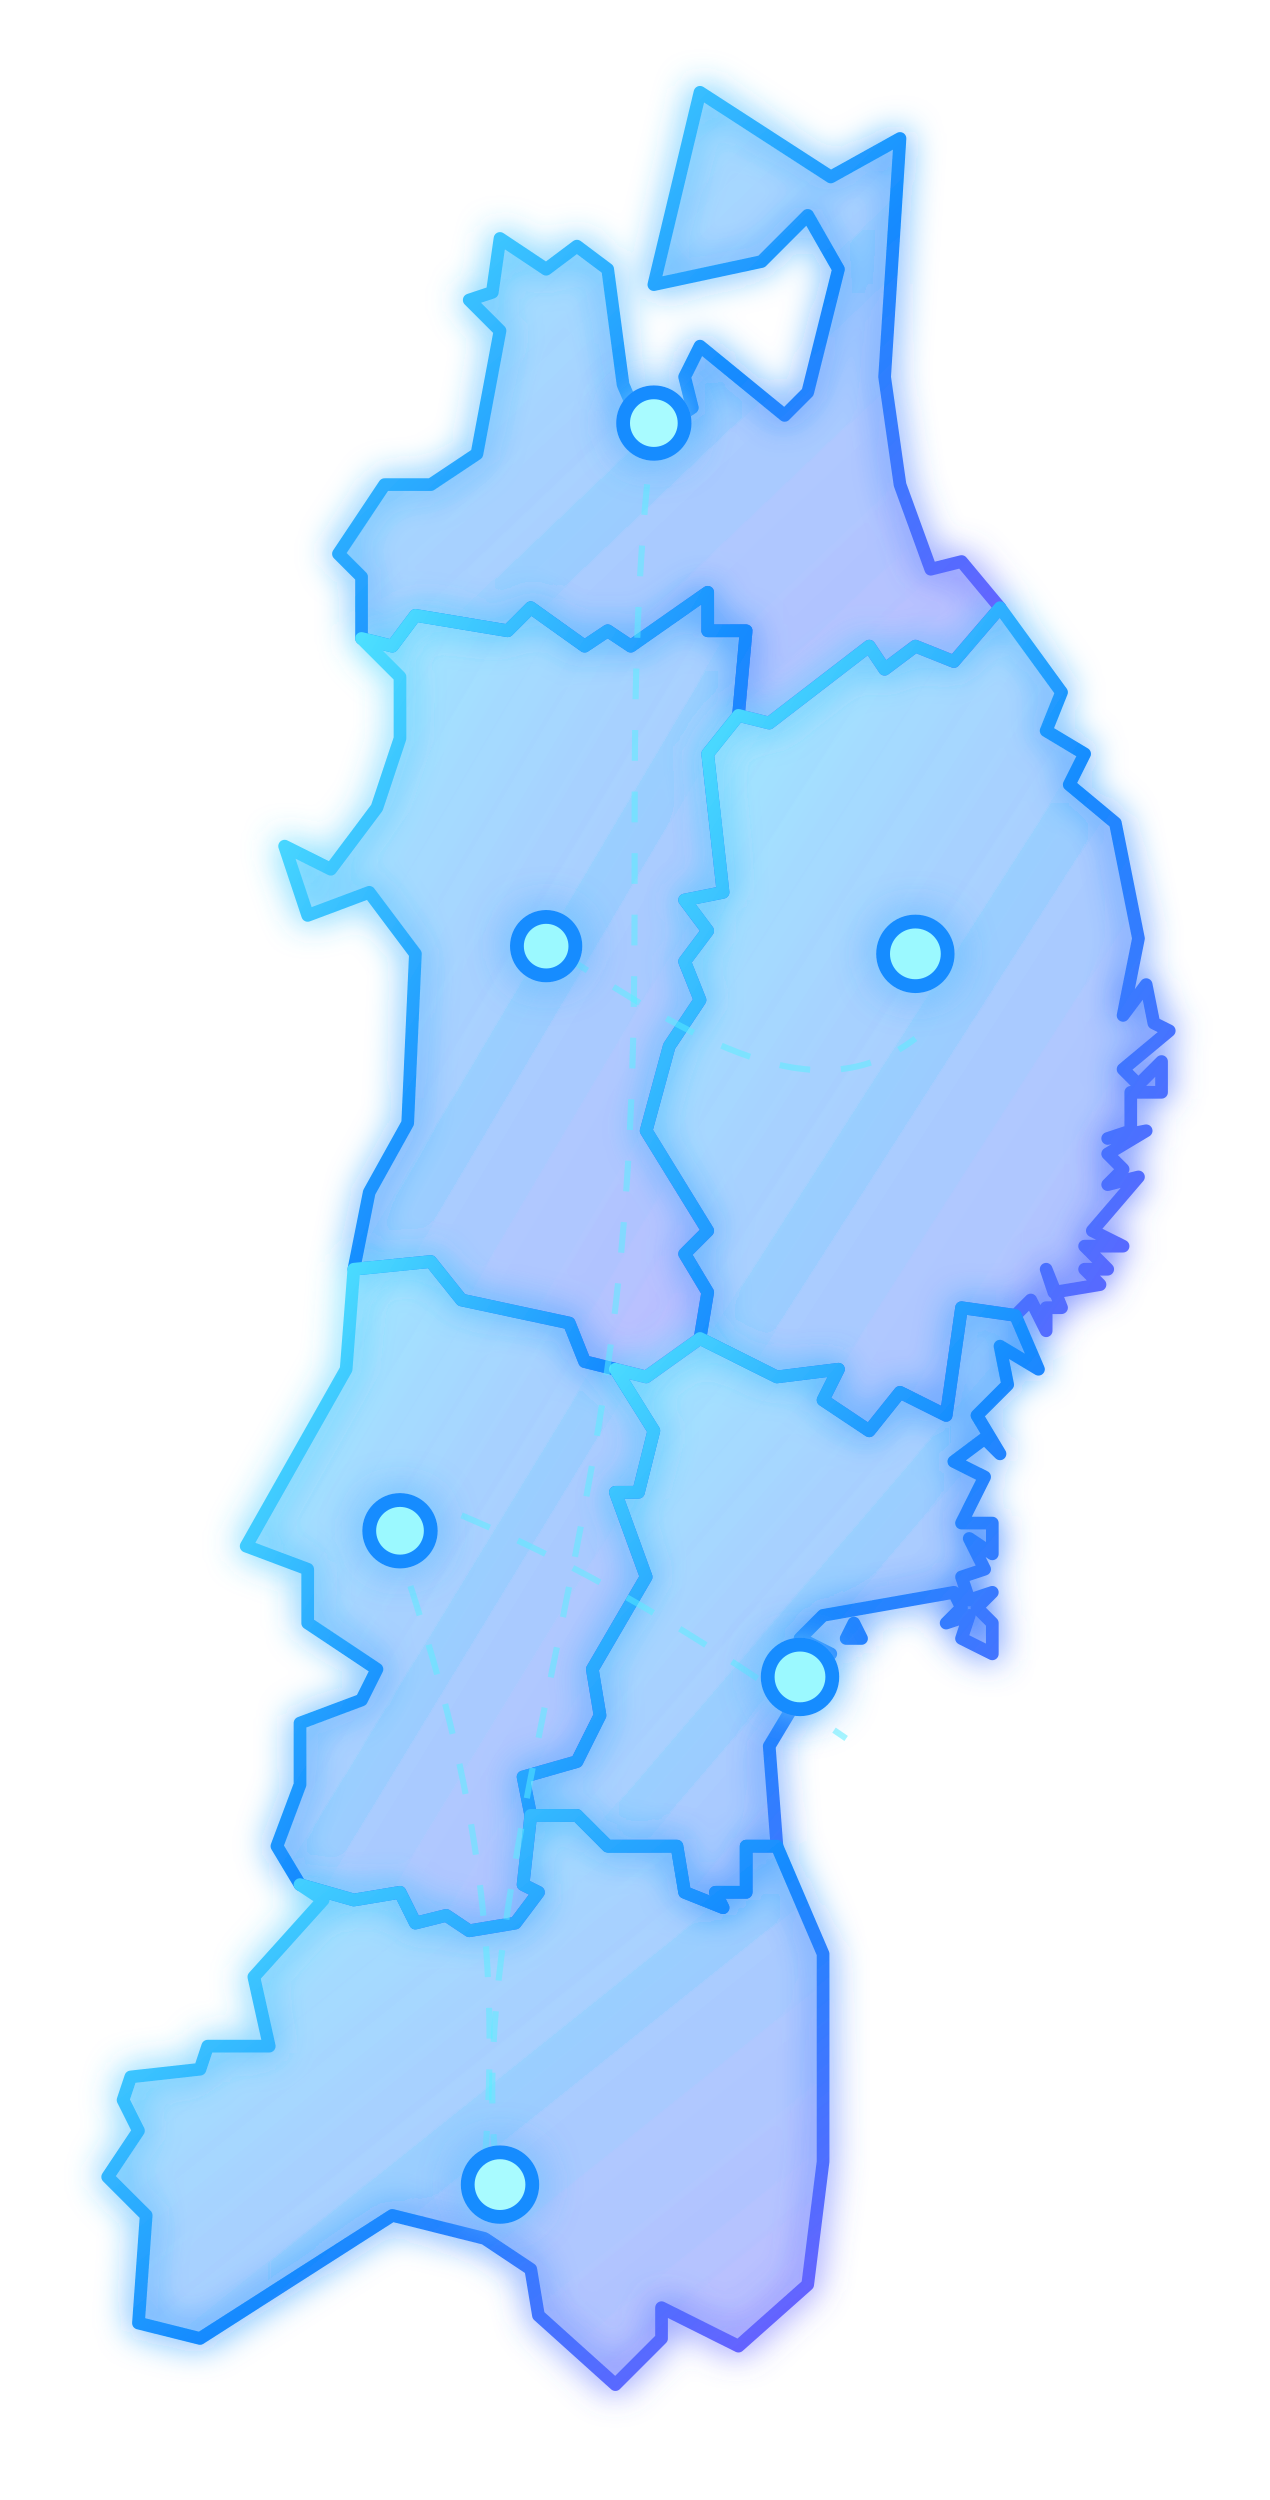
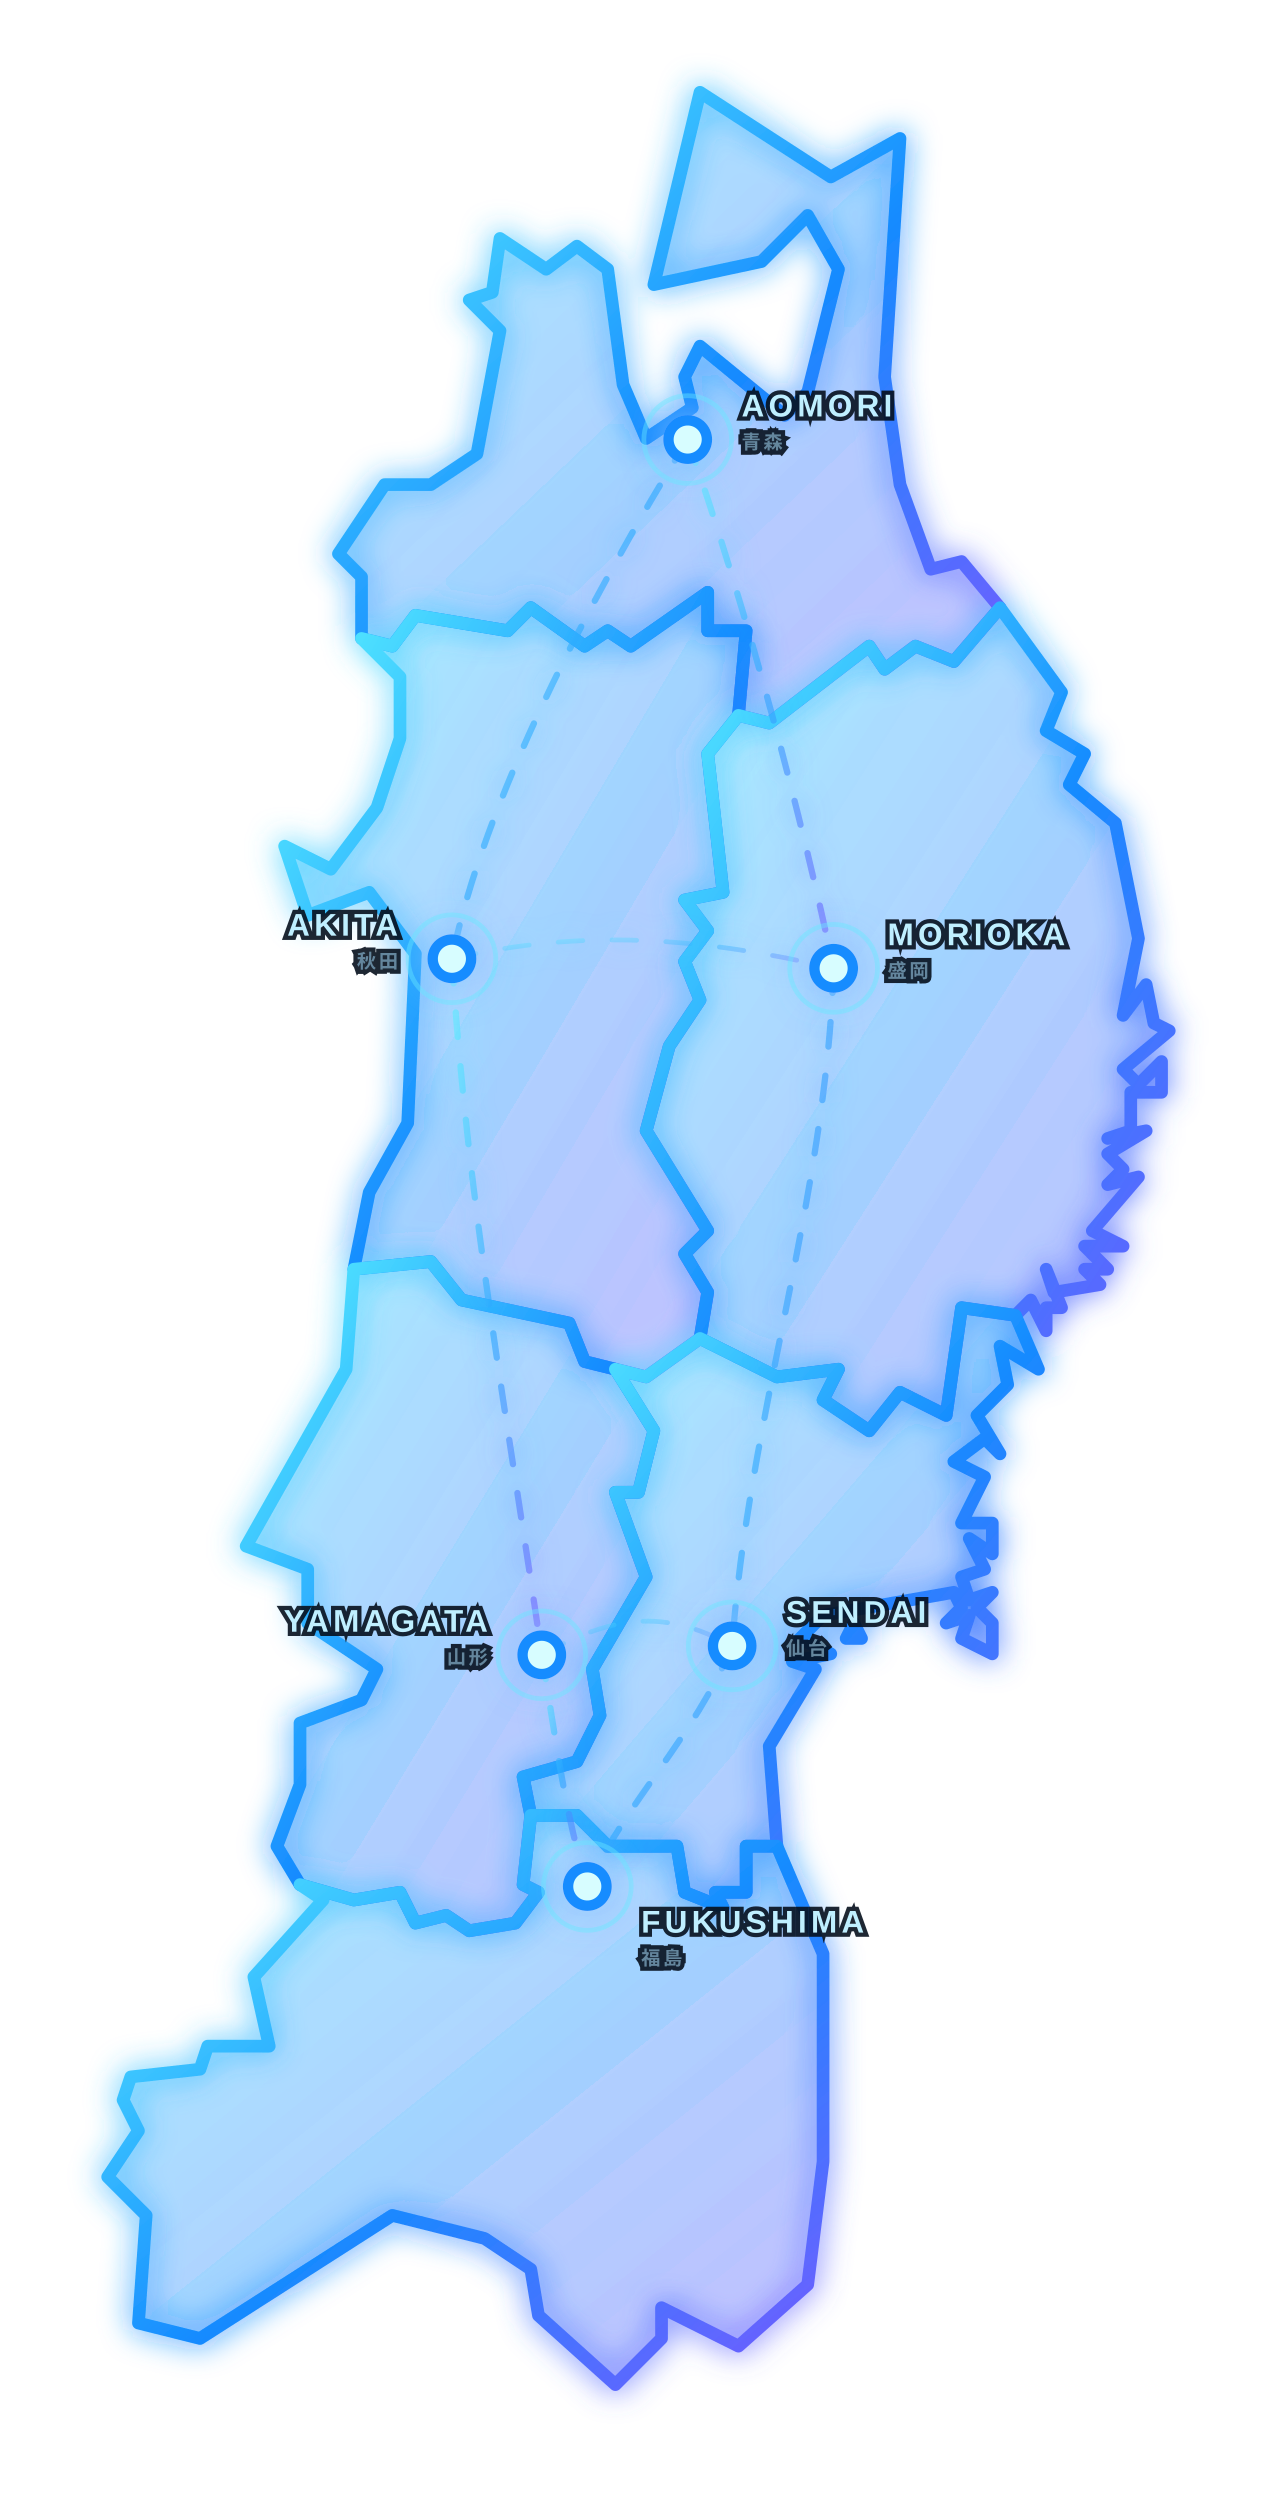
<svg xmlns="http://www.w3.org/2000/svg" viewBox="580 275 165 325" role="img" aria-labelledby="title desc">
  <defs>
    <linearGradient id="tohokuGradient" x1="0" y1="0" x2="1" y2="1">
      <stop offset="0%" stop-color="#5cf6ff" />
      <stop offset="52%" stop-color="#168bff" />
      <stop offset="100%" stop-color="#765bff" />
    </linearGradient>
    <linearGradient id="tohokuFill" x1="0" y1="0" x2="1" y2="1">
-       <stop offset="0%" stop-color="#35dcff" stop-opacity=".26" />
-       <stop offset="55%" stop-color="#167dff" stop-opacity=".22" />
-       <stop offset="100%" stop-color="#725dff" stop-opacity=".24" />
+       <stop offset="0%" stop-color="#35dcff" stop-opacity=".24" />
+       <stop offset="55%" stop-color="#167dff" stop-opacity=".20" />
+       <stop offset="100%" stop-color="#725dff" stop-opacity=".23" />
    </linearGradient>
-     <filter id="glow" x="-50%" y="-50%" width="200%" height="200%">
-       <feGaussianBlur stdDeviation="2.2" result="blur" />
+     <linearGradient id="routeGradient" x1="0" y1="0" x2="1" y2="1">
+       <stop offset="0%" stop-color="#62f5ff" />
+       <stop offset="48%" stop-color="#2ca8ff" />
+       <stop offset="100%" stop-color="#795fff" />
+     </linearGradient>
+     <filter id="mapGlow" x="-50%" y="-50%" width="200%" height="200%">
+       <feGaussianBlur stdDeviation="2" result="blur" />
      <feMerge>
        <feMergeNode in="blur" />
        <feMergeNode in="SourceGraphic" />
      </feMerge>
    </filter>
-     <filter id="nodeGlow" x="-200%" y="-200%" width="400%" height="400%">
-       <feGaussianBlur stdDeviation="2.5" result="blur" />
+     <filter id="routeGlow" x="-100%" y="-100%" width="300%" height="300%">
+       <feGaussianBlur stdDeviation="1.7" result="blur" />
+       <feMerge>
+         <feMergeNode in="blur" />
+         <feMergeNode in="SourceGraphic" />
+       </feMerge>
+     </filter>
+     <filter id="nodeGlow" x="-250%" y="-250%" width="500%" height="500%">
+       <feGaussianBlur stdDeviation="2.7" result="blur" />
      <feMerge>
        <feMergeNode in="blur" />
        <feMergeNode in="SourceGraphic" />
      </feMerge>
    </filter>
  </defs>
-   <g class="real-tohoku-prefectures" fill="url(#tohokuFill)" stroke="url(#tohokuGradient)" stroke-width="1.65" stroke-linejoin="round" filter="url(#glow)">
+   <style>
+     .route {
+       fill:none;
+       stroke:url(#routeGradient);
+       stroke-width:.82;
+       stroke-linecap:round;
+       stroke-dasharray:3.2 3.8;
+       opacity:.64;
+       filter:url(#routeGlow);
+       animation:data-flow 5.5s linear infinite;
+     }
+     .route.secondary {
+       opacity:.38;
+       stroke-width:.62;
+       animation-duration:7.5s;
+       animation-direction:reverse;
+     }
+     .city-halo {
+       fill:none;
+       stroke:#63efff;
+       stroke-width:.62;
+       opacity:.42;
+       transform-box:fill-box;
+       transform-origin:center;
+       animation:halo-pulse 2.8s ease-in-out infinite;
+     }
+     .city-core {
+       fill:#d7fdff;
+       stroke:#168cff;
+       stroke-width:1.35;
+       filter:url(#nodeGlow);
+       transform-box:fill-box;
+       transform-origin:center;
+       animation:node-pulse 2.8s ease-in-out infinite;
+     }
+     .city-label {
+       fill:#bfefff;
+       font-family:Arial,"Helvetica Neue",sans-serif;
+       font-size:4.1px;
+       font-weight:700;
+       letter-spacing:.55px;
+       paint-order:stroke;
+       stroke:#06101d;
+       stroke-width:1.1px;
+       stroke-opacity:.9;
+     }
+     .city-label.sub {
+       fill:#64869d;
+       font-size:2.5px;
+       font-weight:600;
+       letter-spacing:.35px;
+     }
+     @keyframes data-flow { to { stroke-dashoffset:-28; } }
+     @keyframes node-pulse {
+       0%,100% { transform:scale(1);opacity:1; }
+       50% { transform:scale(1.22);opacity:.82; }
+     }
+     @keyframes halo-pulse {
+       0%,100% { transform:scale(.72);opacity:.18; }
+       50% { transform:scale(1.65);opacity:.52; }
+     }
+     @media (prefers-reduced-motion:reduce) {
+       .route,.city-core,.city-halo { animation:none; }
+     }
+   </style>
+   <g fill="url(#tohokuFill)" stroke="url(#tohokuGradient)" stroke-width="1.65" stroke-linejoin="round" filter="url(#mapGlow)">
    <polygon transform="translate(624 287)" points="3 71 3 63 0 60 6 51 12 51 18 47 21 31 17 27 20 26 21 19 27 23 31 20 35 23 37 38 40 45 46 41 45 37 47 33 58 42 61 39 65 23 61 16 55 22 41 25 47 0 64 11 73 6 71 37 73 51 77 62 81 61 86 67 80 74 75 72 71 75 69 72 56 82 52 81 53 70 48 70 48 65 38 72 35 70 32 72 25 67 22 70 10 68 7 72" />
    <polygon transform="translate(617 352)" points="54 97 47 102 43 101 39 100 37 95 23 92 19 87 9 88 11 78 16 69 17 47 11 39 3 42 0 33 6 36 12 28 15 19 15 11 10 6 14 7 17 3 29 5 32 2 39 7 42 5 45 7 55 0 55 5 60 5 59 16 55 21 57 39 52 40 55 44 52 48 54 53 50 59 47 70 55 83 52 86 55 91" />
    <polygon transform="translate(664 354)" points="48 92 41 91 39 105 33 102 29 107 23 103 25 99 17 100 7 95 8 89 5 84 8 81 0 68 3 57 7 51 5 46 8 42 5 38 10 37 8 19 12 14 16 15 29 5 31 8 35 5 40 7 46 0 54 11 52 16 57 19 55 23 61 28 64 43 62 53 65 49 66 54 68 55 62 60 64 62 67 59 67 63 63 63 63 68 60 69 65 68 60 71 62 73 60 75 64 74 58 81 62 83 57 83 60 86 57 86 59 88 53 89 52 86 54 91 52 91 52 94 50 90" />
    <polygon transform="translate(612 439)" points="14 1 24 0 28 5 42 8 44 13 48 14 53 22 51 30 48 30 52 41 45 53 46 59 43 65 36 67 37 72 36 81 38 82 35 86 29 87 26 85 22 86 20 82 14 83 7 81 4 76 7 68 7 60 15 57 17 53 8 47 8 40 0 37 13 14" />
    <path transform="translate(648 445)" d="M33 70 L29 70 L29 76 L25 76 L26 78 L21 76 L20 70 L11 70 L7 66 L1 66 L0 61 L7 59 L10 53 L9 47 L16 35 L12 24 L15 24 L17 16 L12 8 L16 9 L23 4 L33 9 L41 8 L39 12 L45 16 L49 11 L55 14 L57 0 L64 1 L67 8 L62 5 L63 10 L59 14 L62 19 L60 17 L56 20 L60 22 L57 28 L61 28 L61 32 L58 30 L60 34 L57 35 L58 38 L61 37 L59 39 L61 41 L61 45 L57 43 L58 40 L55 41 L57 39 L56 37 L39 40 L36 43 L40 45 L35 46 L38 47 L32 57 L33 70 Z M43 41 L44 43 L42 43 Z" />
    <polygon transform="translate(594 511)" points="82 69 72 64 72 68 66 74 56 65 55 59 49 55 37 52 12 68 4 66 5 52 0 47 4 41 2 37 3 34 12 33 13 30 21 30 19 21 28 11 25 9 32 11 38 10 40 14 44 13 47 15 53 14 56 10 54 9 55 0 61 0 65 4 74 4 75 10 80 12 79 10 83 10 83 4 87 4 93 18 93 45 91 61" />
  </g>
-   <g fill="none" stroke="#59efff" stroke-width=".8" stroke-opacity=".52" stroke-dasharray="4 4">
-     <path d="M665 330 C660 370 665 402 660 445 C655 488 640 530 645 560" />
-     <path d="M653 399 C670 410 686 420 699 410" />
-     <path d="M640 472 C659 480 674 490 690 501" />
-     <path d="M643 556 C646 520 638 495 631 474" />
+   <g class="data-routes" aria-hidden="true">
+     <path class="route" d="M669.4 332.14 C677.4 355.14, 684.37 381.88, 688.37 400.88" />
+     <path class="route" d="M688.37 400.88 C687.37 430.88, 677.18 459.97, 675.18 488.97" />
+     <path class="route" d="M675.18 488.97 C670.18 500.97, 661.35 509.24, 656.35 520.24" />
+     <path class="route" d="M669.4 332.14 C656.4 353.14, 642.75 379.64, 638.75 399.64" />
+     <path class="route" d="M638.75 399.64 C640.75 431.64, 646.43 462.13, 650.43 490.13" />
+     <path class="route" d="M650.43 490.13 C652.43 502.13, 653.35 510.24, 656.35 520.24" />
+     <path class="route secondary" d="M638.75 399.64 C655.75 395.64, 671.37 396.88, 688.37 400.88" />
+     <path class="route secondary" d="M650.43 490.13 C659.43 485.13, 666.18 483.97, 675.18 488.97" />
  </g>
-   <g filter="url(#nodeGlow)">
-     <circle cx="665" cy="330" r="4" fill="#a8fbff" stroke="#198cff" stroke-width="1.8" />
-     <circle cx="651" cy="398" r="3.8" fill="#9bf9ff" stroke="#198cff" stroke-width="1.8" />
-     <circle cx="699" cy="399" r="4.2" fill="#9bf9ff" stroke="#198cff" stroke-width="1.8" />
-     <circle cx="632" cy="474" r="4" fill="#9bf9ff" stroke="#198cff" stroke-width="1.8" />
-     <circle cx="684" cy="493" r="4.2" fill="#9bf9ff" stroke="#198cff" stroke-width="1.8" />
-     <circle cx="645" cy="559" r="4.2" fill="#a8fbff" stroke="#198cff" stroke-width="1.8" />
+   <g id="city-nodes">
+     <g class="city-node" data-city="aomori" data-lat="40.816667" data-lon="140.750000">
+       <circle class="city-halo" cx="669.4" cy="332.14" r="5.7" />
+       <circle class="city-core" cx="669.4" cy="332.14" r="2.5" />
+       <text class="city-label" text-anchor="start" x="676.4" y="329.14">AOMORI</text>
+       <text class="city-label sub" text-anchor="start" x="676.4" y="333.34">青森</text>
+     </g>
+     <g class="city-node" data-city="akita" data-lat="39.720000" data-lon="140.103611">
+       <circle class="city-halo" cx="638.75" cy="399.64" r="5.7" />
+       <circle class="city-core" cx="638.75" cy="399.64" r="2.5" />
+       <text class="city-label" text-anchor="end" x="631.75" y="396.64">AKITA</text>
+       <text class="city-label sub" text-anchor="end" x="631.75" y="400.84">秋田</text>
+     </g>
+     <g class="city-node" data-city="morioka" data-lat="39.700000" data-lon="141.150000">
+       <circle class="city-halo" cx="688.37" cy="400.88" r="5.7" />
+       <circle class="city-core" cx="688.37" cy="400.88" r="2.5" />
+       <text class="city-label" text-anchor="start" x="695.37" y="397.88">MORIOKA</text>
+       <text class="city-label sub" text-anchor="start" x="695.37" y="402.08">盛岡</text>
+     </g>
+     <g class="city-node" data-city="yamagata" data-lat="38.250000" data-lon="140.350000">
+       <circle class="city-halo" cx="650.43" cy="490.13" r="5.7" />
+       <circle class="city-core" cx="650.43" cy="490.13" r="2.5" />
+       <text class="city-label" text-anchor="end" x="643.43" y="487.13">YAMAGATA</text>
+       <text class="city-label sub" text-anchor="end" x="643.43" y="491.33">山形</text>
+     </g>
+     <g class="city-node" data-city="sendai" data-lat="38.268889" data-lon="140.871944">
+       <circle class="city-halo" cx="675.18" cy="488.97" r="5.7" />
+       <circle class="city-core" cx="675.18" cy="488.97" r="2.5" />
+       <text class="city-label" text-anchor="start" x="682.18" y="485.97">SENDAI</text>
+       <text class="city-label sub" text-anchor="start" x="682.18" y="490.17">仙台</text>
+     </g>
+     <g class="city-node" data-city="fukushima" data-lat="37.760833" data-lon="140.474722">
+       <circle class="city-halo" cx="656.35" cy="520.24" r="5.7" />
+       <circle class="city-core" cx="656.35" cy="520.24" r="2.5" />
+       <text class="city-label" text-anchor="start" x="663.35" y="526.24">FUKUSHIMA</text>
+       <text class="city-label sub" text-anchor="start" x="663.35" y="530.44">福島</text>
+     </g>
  </g>
</svg>
